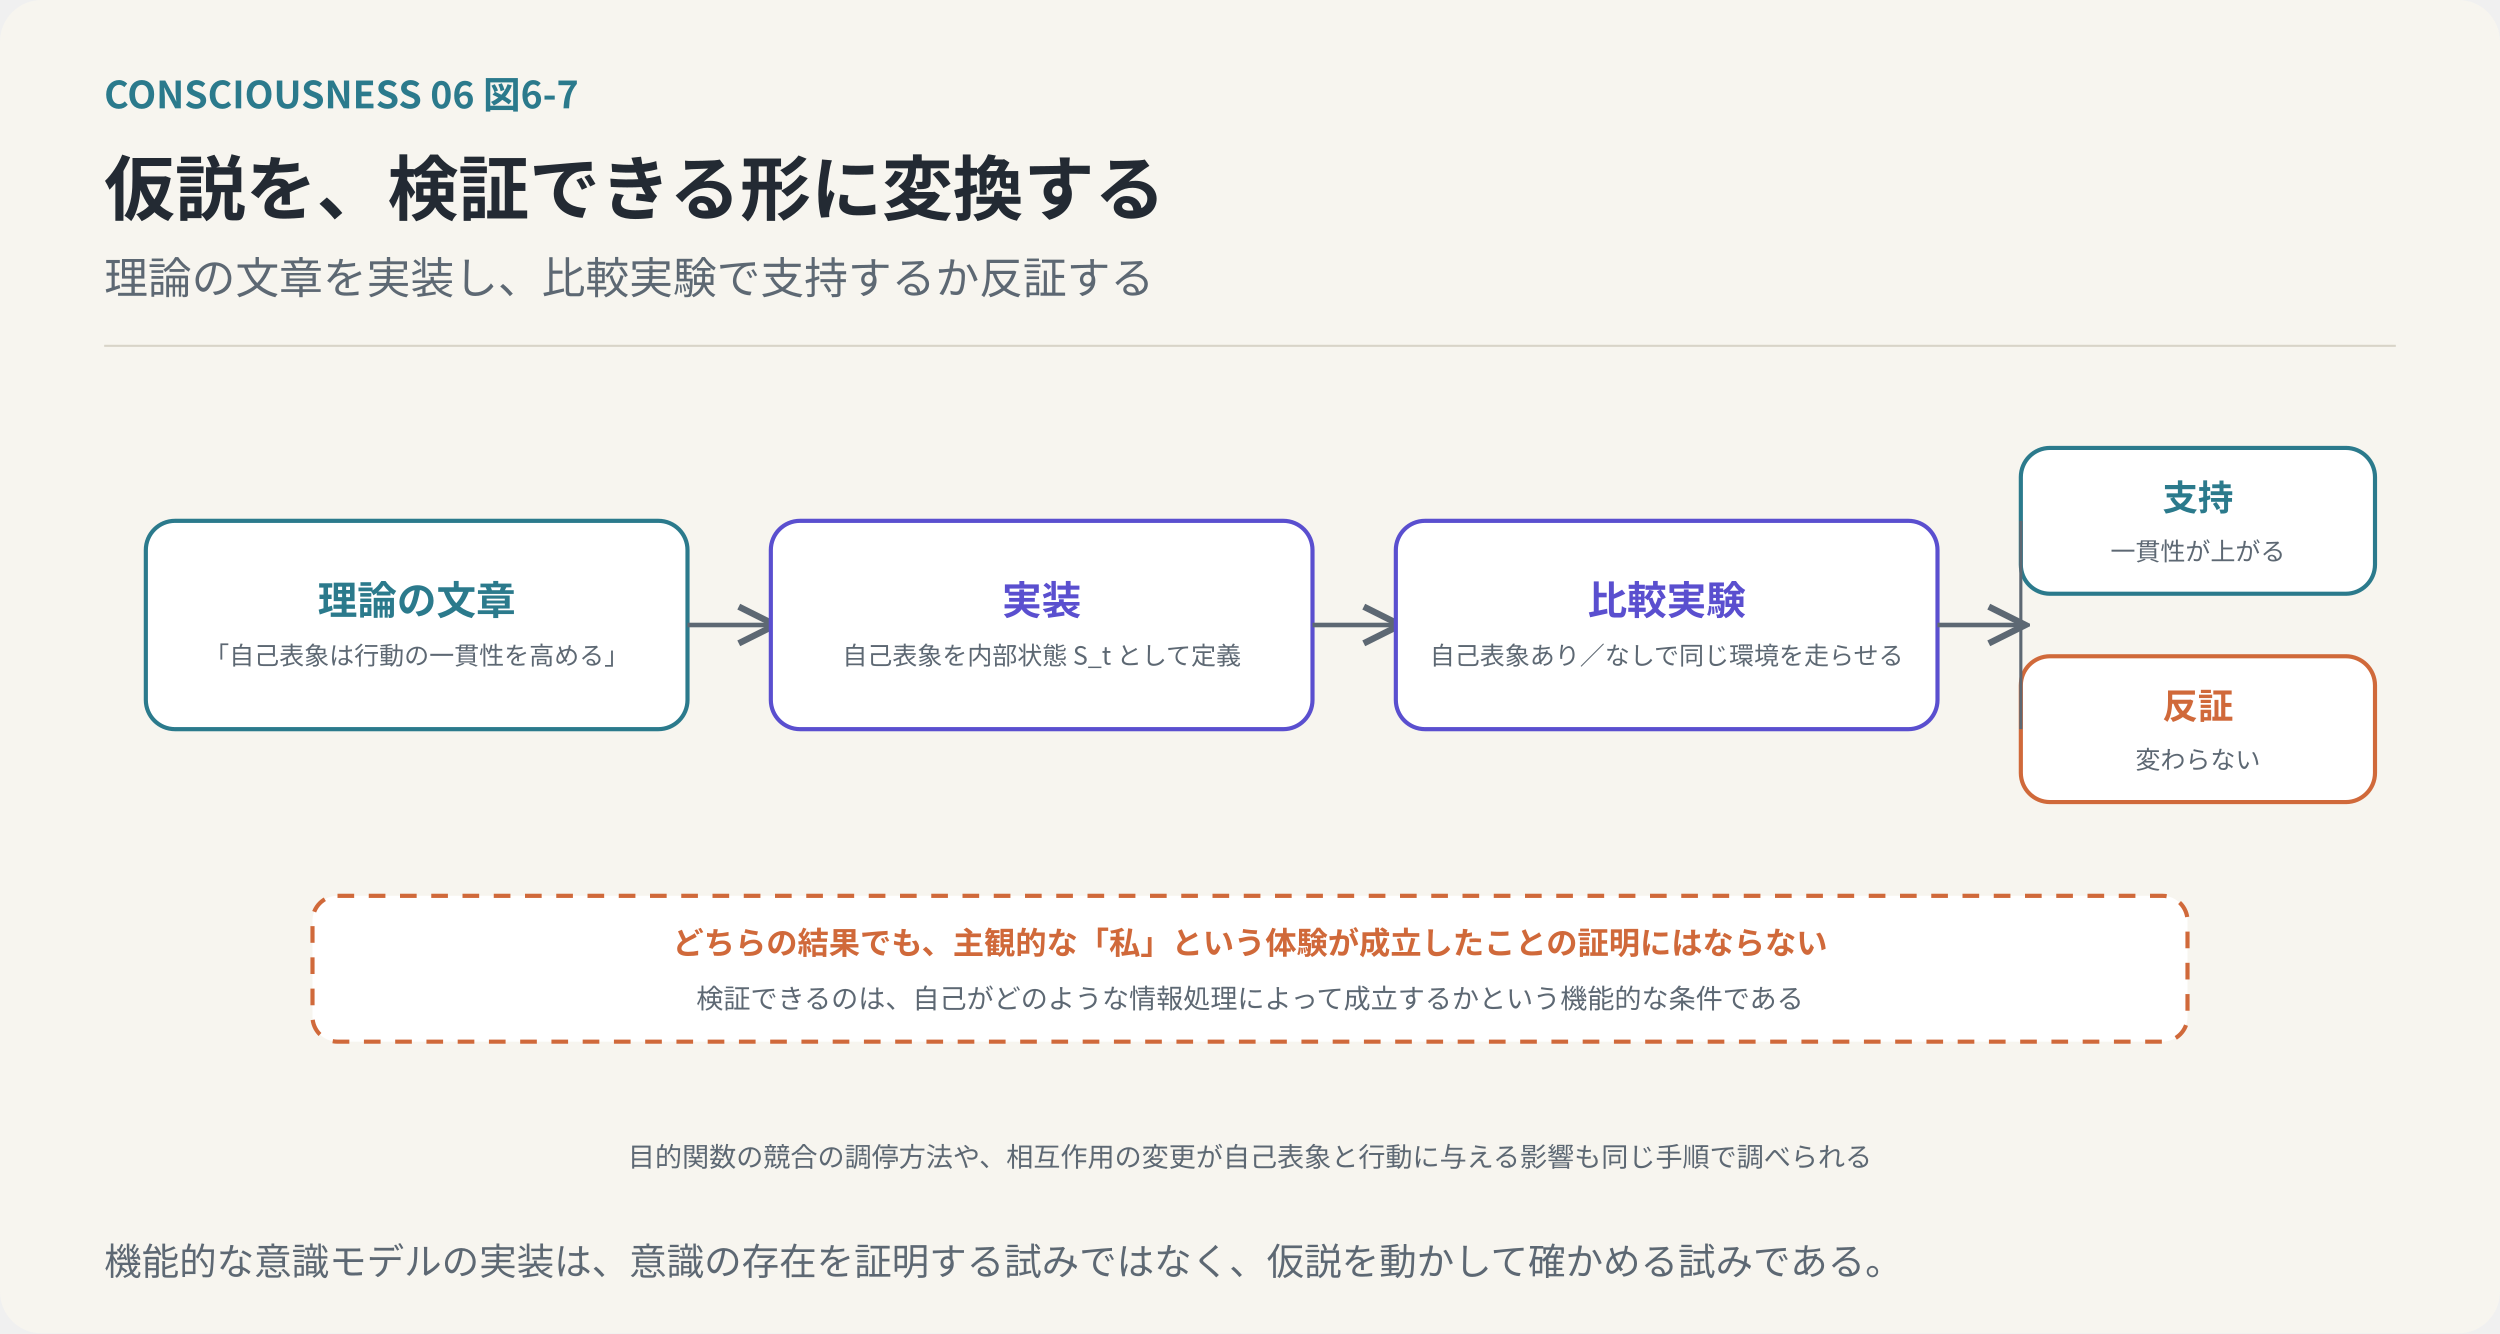
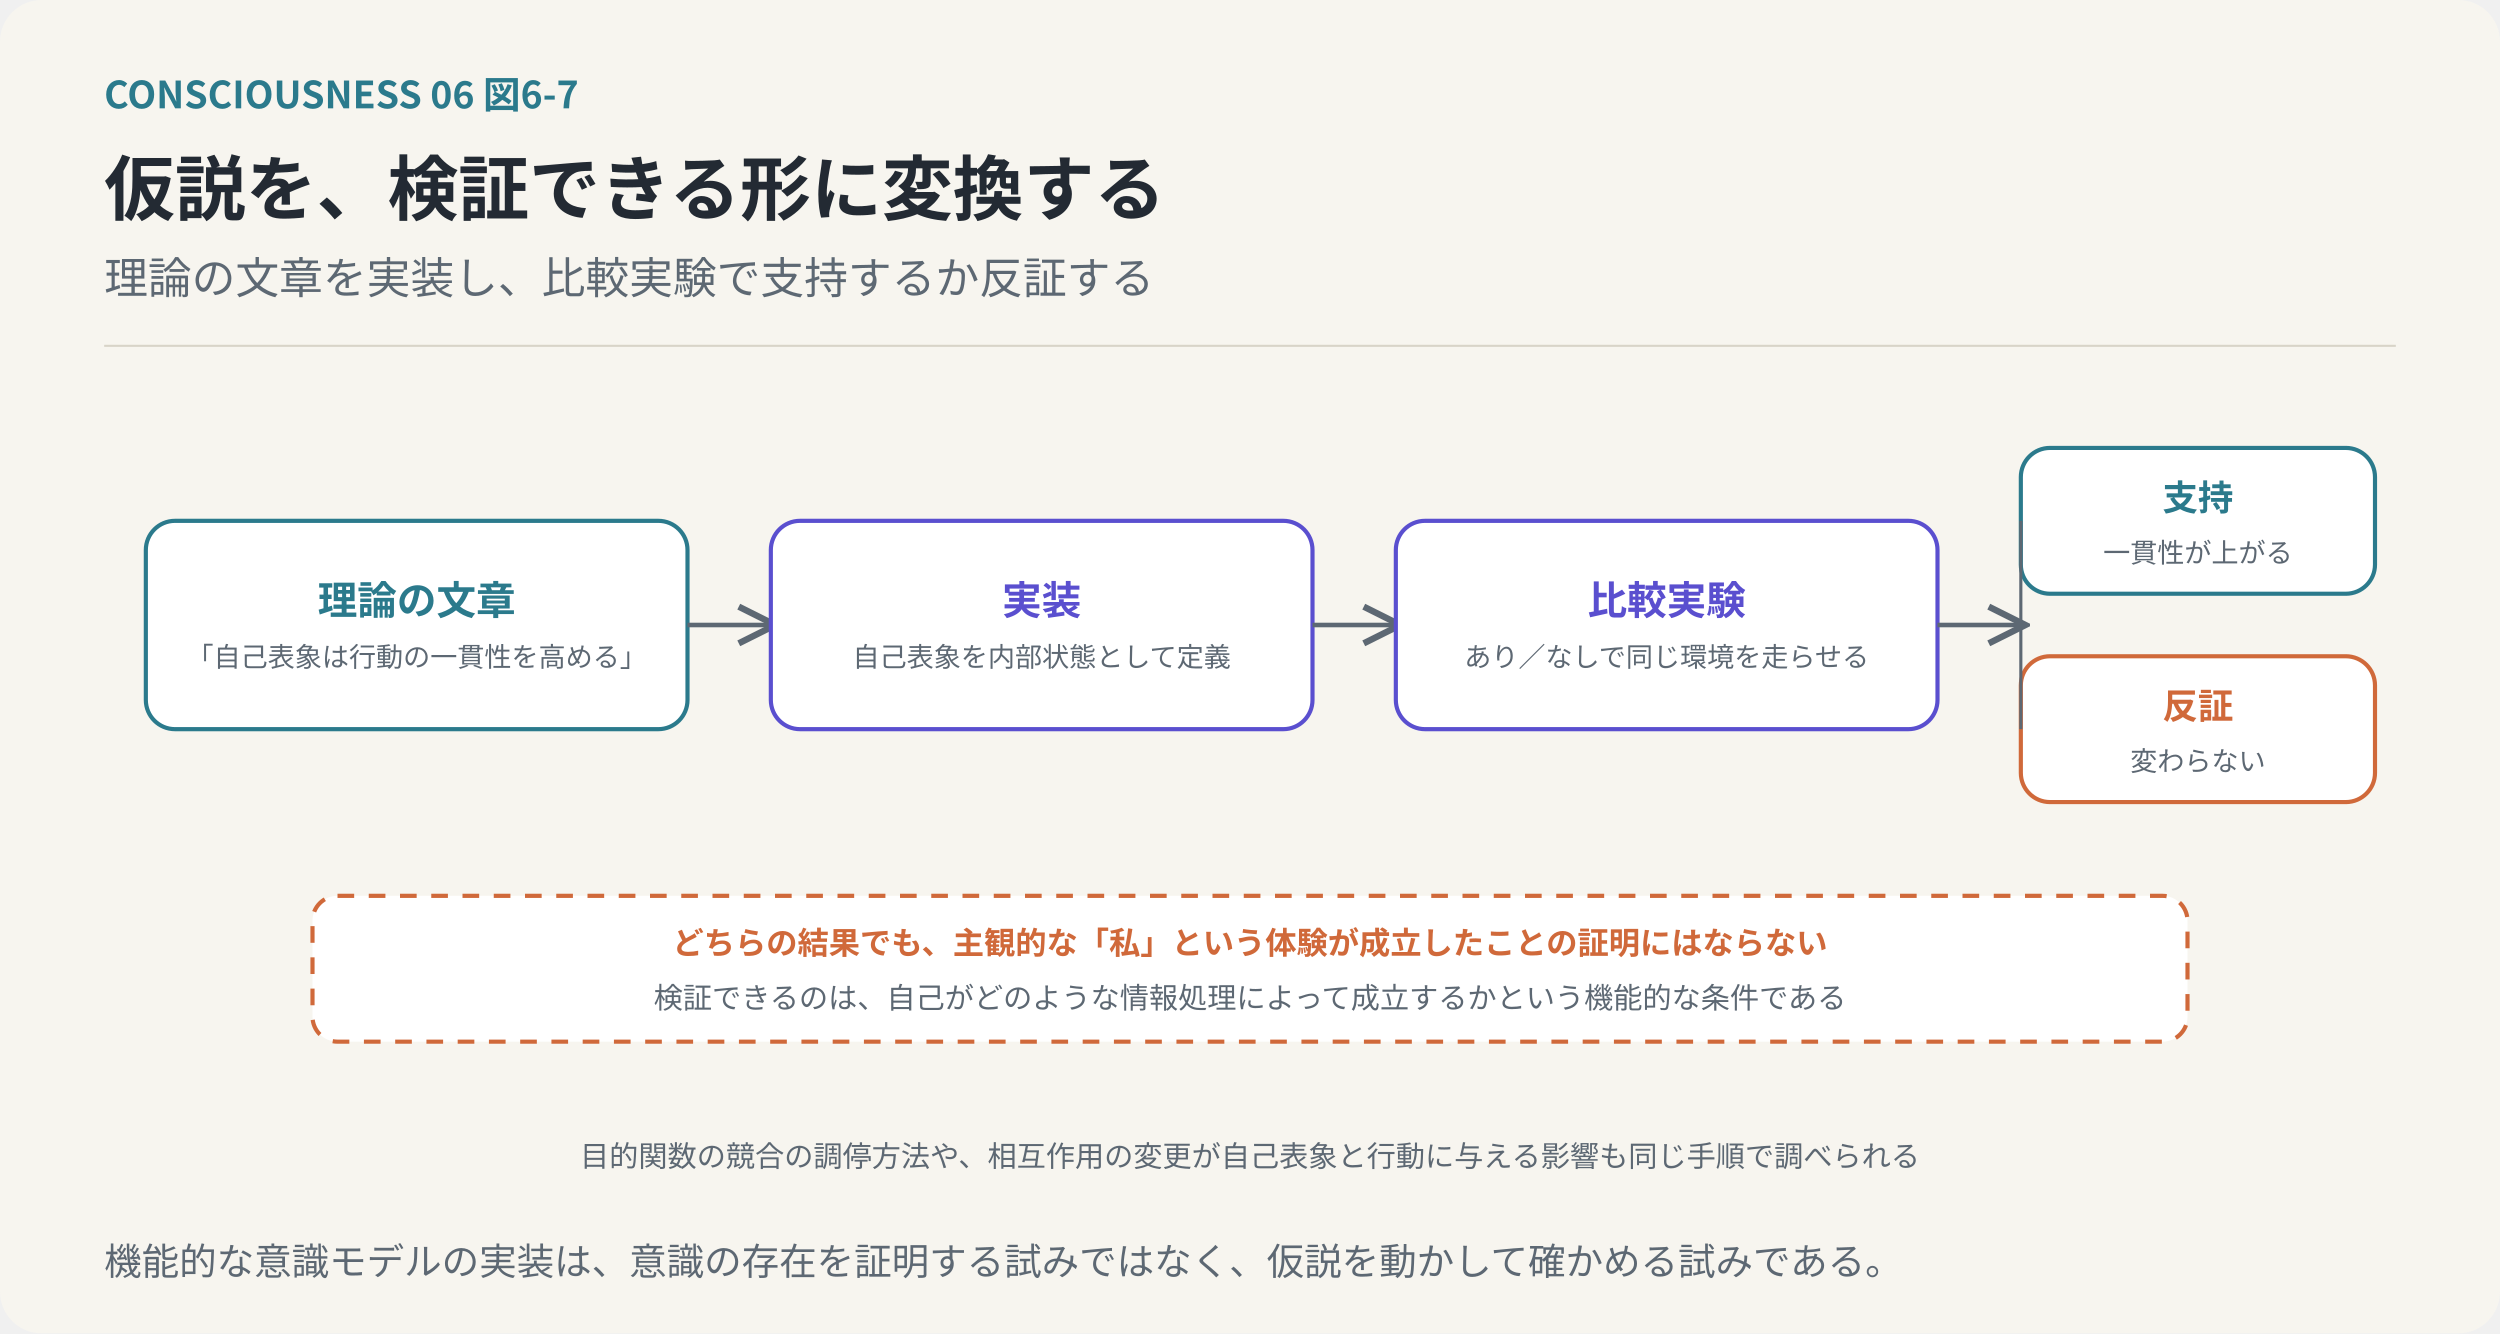
<svg xmlns="http://www.w3.org/2000/svg" width="1200" height="640" viewBox="0 0 1200 640" role="img" aria-labelledby="title desc">
  <defs>
    <marker id="arrow" markerWidth="10" markerHeight="10" refX="8" refY="5" orient="auto-start-reverse">
      <path d="M1,1 L9,5 L1,9" fill="none" stroke="#5d6873" stroke-width="1.4" />
    </marker>
    <marker id="arrow-teal" markerWidth="10" markerHeight="10" refX="8" refY="5" orient="auto-start-reverse">
      <path d="M1,1 L9,5 L1,9" fill="none" stroke="#2b7a8c" stroke-width="1.6" />
    </marker>
    <marker id="arrow-terra" markerWidth="10" markerHeight="10" refX="8" refY="5" orient="auto-start-reverse">
      <path d="M1,1 L9,5 L1,9" fill="none" stroke="#d0693a" stroke-width="1.6" />
    </marker>
    <marker id="arrow-indigo" markerWidth="10" markerHeight="10" refX="8" refY="5" orient="auto-start-reverse">
      <path d="M1,1 L9,5 L1,9" fill="none" stroke="#5a4fcf" stroke-width="1.6" />
    </marker>
    <marker id="arrow-ink" markerWidth="10" markerHeight="10" refX="8" refY="5" orient="auto-start-reverse">
      <path d="M1,1 L9,5 L1,9" fill="none" stroke="#232a33" stroke-width="1.6" />
    </marker>
  </defs>
  <rect width="1200" height="640" rx="20" fill="#f7f5ef" />
  <g font-family="system-ui, -apple-system, &quot;Hiragino Kaku Gothic ProN&quot;, &quot;Noto Sans CJK JP&quot;, Meiryo, sans-serif">
    <text x="50.0" y="52.0" fill="#2b7a8c" font-size="18" text-anchor="start" font-weight="700">CONSCIOUSNESS     06     図6-7</text>
    <text x="50.0" y="103.0" fill="#232a33" font-size="34" text-anchor="start" font-weight="700">仮説を、検証できる形に変換する</text>
    <text x="50.0" y="141.0" fill="#5d6873" font-size="21" text-anchor="start" font-weight="400">理論の文章を実装し、比較実験で支持するか反証する</text>
    <line x1="50.0" y1="166.0" x2="1150.0" y2="166.0" stroke="#d8d4c8" stroke-width="1" />
    <rect x="70.0" y="250.0" width="260.0" height="100.0" rx="14" fill="#ffffff" stroke="#2b7a8c" stroke-width="2" />
    <text x="200.0" y="295.0" fill="#2b7a8c" font-size="19" text-anchor="middle" font-weight="700">理論の文章</text>
-     <text x="200.0" y="319.0" fill="#5d6873" font-size="12" text-anchor="middle" font-weight="400">「自己表象は行動の一貫性を高める」</text>
+     <text x="200.0" y="320.0" fill="#5d6873" font-size="13" text-anchor="middle" font-weight="400">「自己表象は行動の一貫性を高める」</text>
    <line x1="330.0" y1="300.0" x2="370.0" y2="300.0" stroke="#5d6873" stroke-width="2.2" marker-end="url(#arrow)" />
    <rect x="370.0" y="250.0" width="260.0" height="100.0" rx="14" fill="#ffffff" stroke="#5a4fcf" stroke-width="2" />
    <text x="500.0" y="295.0" fill="#5a4fcf" font-size="19" text-anchor="middle" font-weight="700">実装</text>
-     <text x="500.0" y="319.0" fill="#5d6873" font-size="12" text-anchor="middle" font-weight="400">自己表象を内部状態 S_t として定義</text>
+     <text x="500.0" y="320.0" fill="#5d6873" font-size="13" text-anchor="middle" font-weight="400">自己表象を内部状態として定義</text>
    <line x1="630.0" y1="300.0" x2="670.0" y2="300.0" stroke="#5d6873" stroke-width="2.2" marker-end="url(#arrow)" />
    <rect x="670.0" y="250.0" width="260.0" height="100.0" rx="14" fill="#ffffff" stroke="#5a4fcf" stroke-width="2" />
    <text x="800.0" y="295.0" fill="#5a4fcf" font-size="19" text-anchor="middle" font-weight="700">比較実験</text>
-     <text x="800.0" y="319.0" fill="#5d6873" font-size="12" text-anchor="middle" font-weight="400">自己表象あり／なしで同じ環境を走らせる</text>
+     <text x="800.0" y="320.0" fill="#5d6873" font-size="13" text-anchor="middle" font-weight="400">あり／なしで同じ環境を走らせる</text>
    <line x1="930.0" y1="300.0" x2="970.0" y2="300.0" stroke="#5d6873" stroke-width="2.2" marker-end="url(#arrow)" />
    <rect x="970.0" y="215.0" width="170.0" height="70.0" rx="14" fill="#ffffff" stroke="#2b7a8c" stroke-width="2" />
    <text x="1055.0" y="245.0" fill="#2b7a8c" font-size="17" text-anchor="middle" font-weight="700">支持</text>
-     <text x="1055.0" y="269.0" fill="#5d6873" font-size="12" text-anchor="middle" font-weight="400">一貫性が上がる</text>
+     <text x="1055.0" y="270.0" fill="#5d6873" font-size="13" text-anchor="middle" font-weight="400">一貫性が上がる</text>
    <rect x="970.0" y="315.0" width="170.0" height="70.0" rx="14" fill="#ffffff" stroke="#d0693a" stroke-width="2" />
    <text x="1055.0" y="345.0" fill="#d0693a" font-size="17" text-anchor="middle" font-weight="700">反証</text>
-     <text x="1055.0" y="369.0" fill="#5d6873" font-size="12" text-anchor="middle" font-weight="400">変わらない</text>
+     <text x="1055.0" y="370.0" fill="#5d6873" font-size="13" text-anchor="middle" font-weight="400">変わらない</text>
    <line x1="970.0" y1="300.0" x2="970.0" y2="250.0" stroke="#5d6873" stroke-width="1.5" />
    <line x1="970.0" y1="300.0" x2="970.0" y2="350.0" stroke="#5d6873" stroke-width="1.5" />
    <rect x="150.0" y="430.0" width="900.0" height="70.0" rx="12" fill="#ffffff" stroke="#d0693a" stroke-width="2" stroke-dasharray="8 7" />
    <text x="600.0" y="458.0" fill="#d0693a" font-size="15" text-anchor="middle" font-weight="700">どちらの結果でも、主観的な「私」という体験が成立したことの証明にはならない</text>
-     <text x="600.0" y="484.0" fill="#5d6873" font-size="13" text-anchor="middle" font-weight="400">検証できるのは、自己がどのような情報処理によって成立するかという機能的な条件である</text>
-     <text x="600.0" y="560.0" fill="#5d6873" font-size="13" text-anchor="middle" font-weight="400">目的関数の競合の調停方法や、相互作用の変更が自己表象と行動に与える影響も同じ手順で調べられる</text>
+     <text x="600.0" y="484.0" fill="#5d6873" font-size="14" text-anchor="middle" font-weight="400">検証できるのは、自己がどのような情報処理によって成立するかという機能的な条件である</text>
+     <text x="600.0" y="560.0" fill="#5d6873" font-size="14" text-anchor="middle" font-weight="400">目的関数の競合の調停方法や、相互作用の変更が自己表象と行動に与える影響も同じ手順で調べられる</text>
    <text x="50.0" y="612.0" fill="#5d6873" font-size="18" text-anchor="start" font-weight="400">機能的な意識モデルの実装は、意識の存在を証明する試みではなく、仮説を動かして確かめる試みである。</text>
  </g>
</svg>
